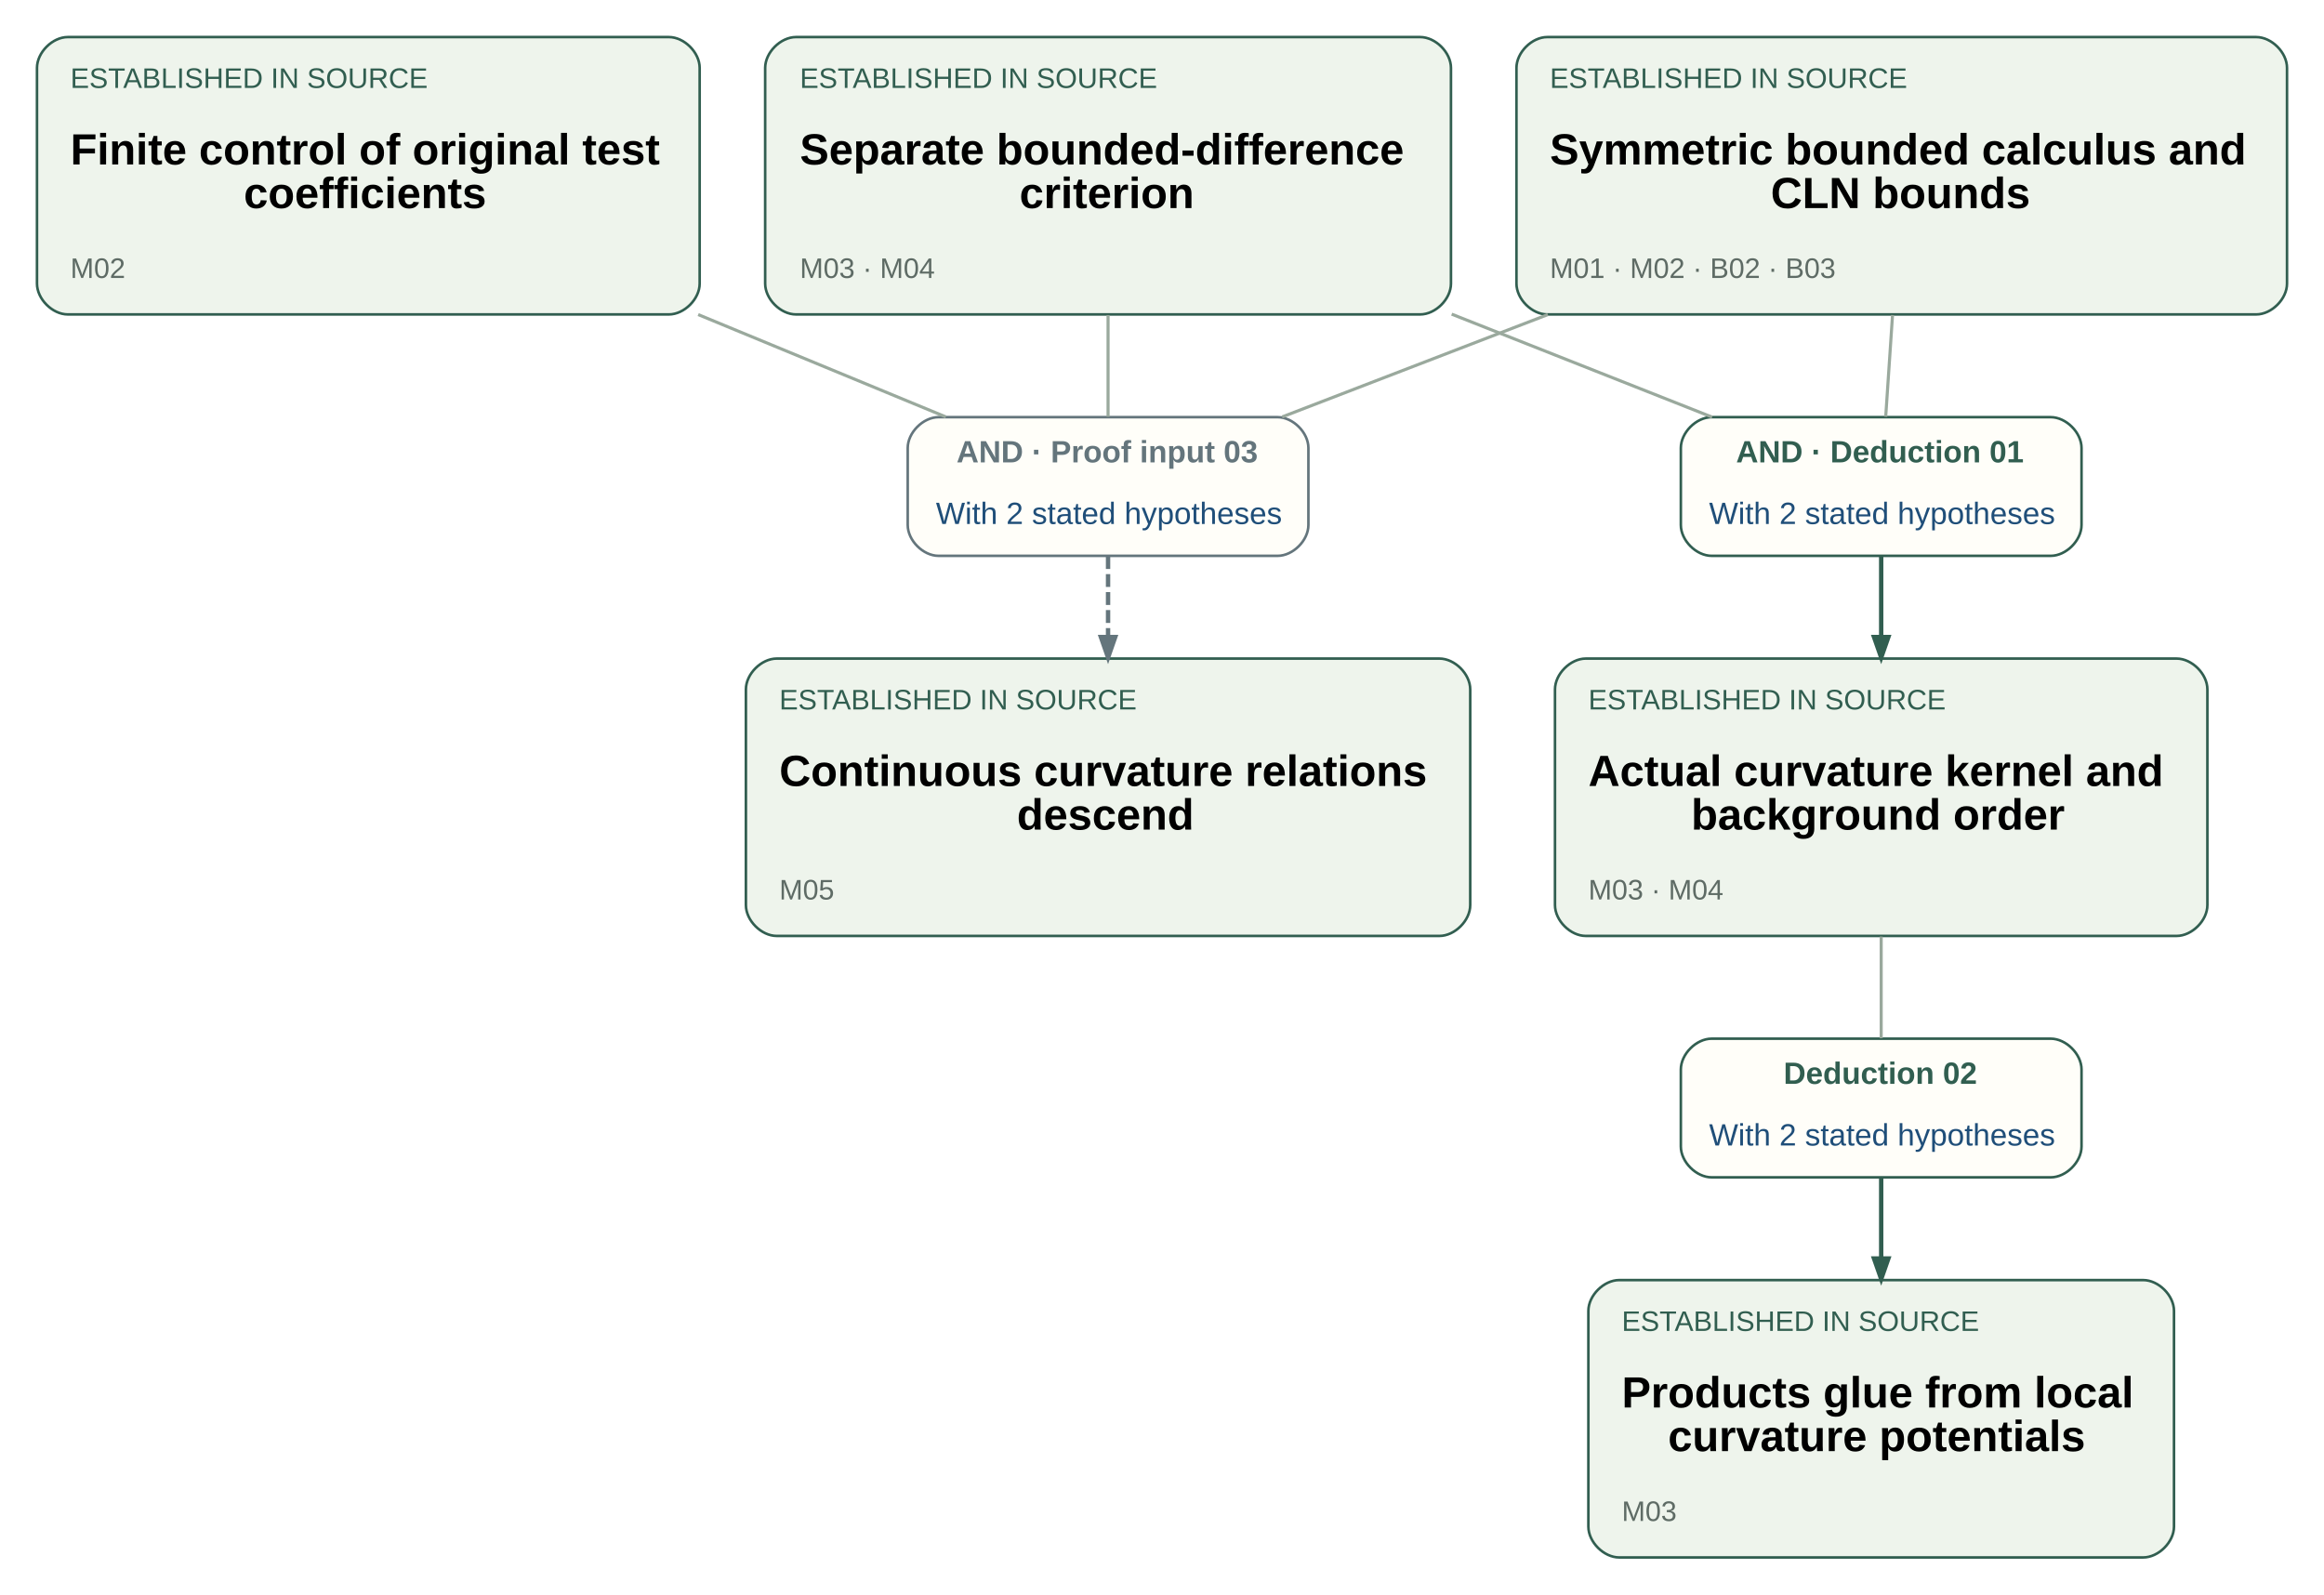
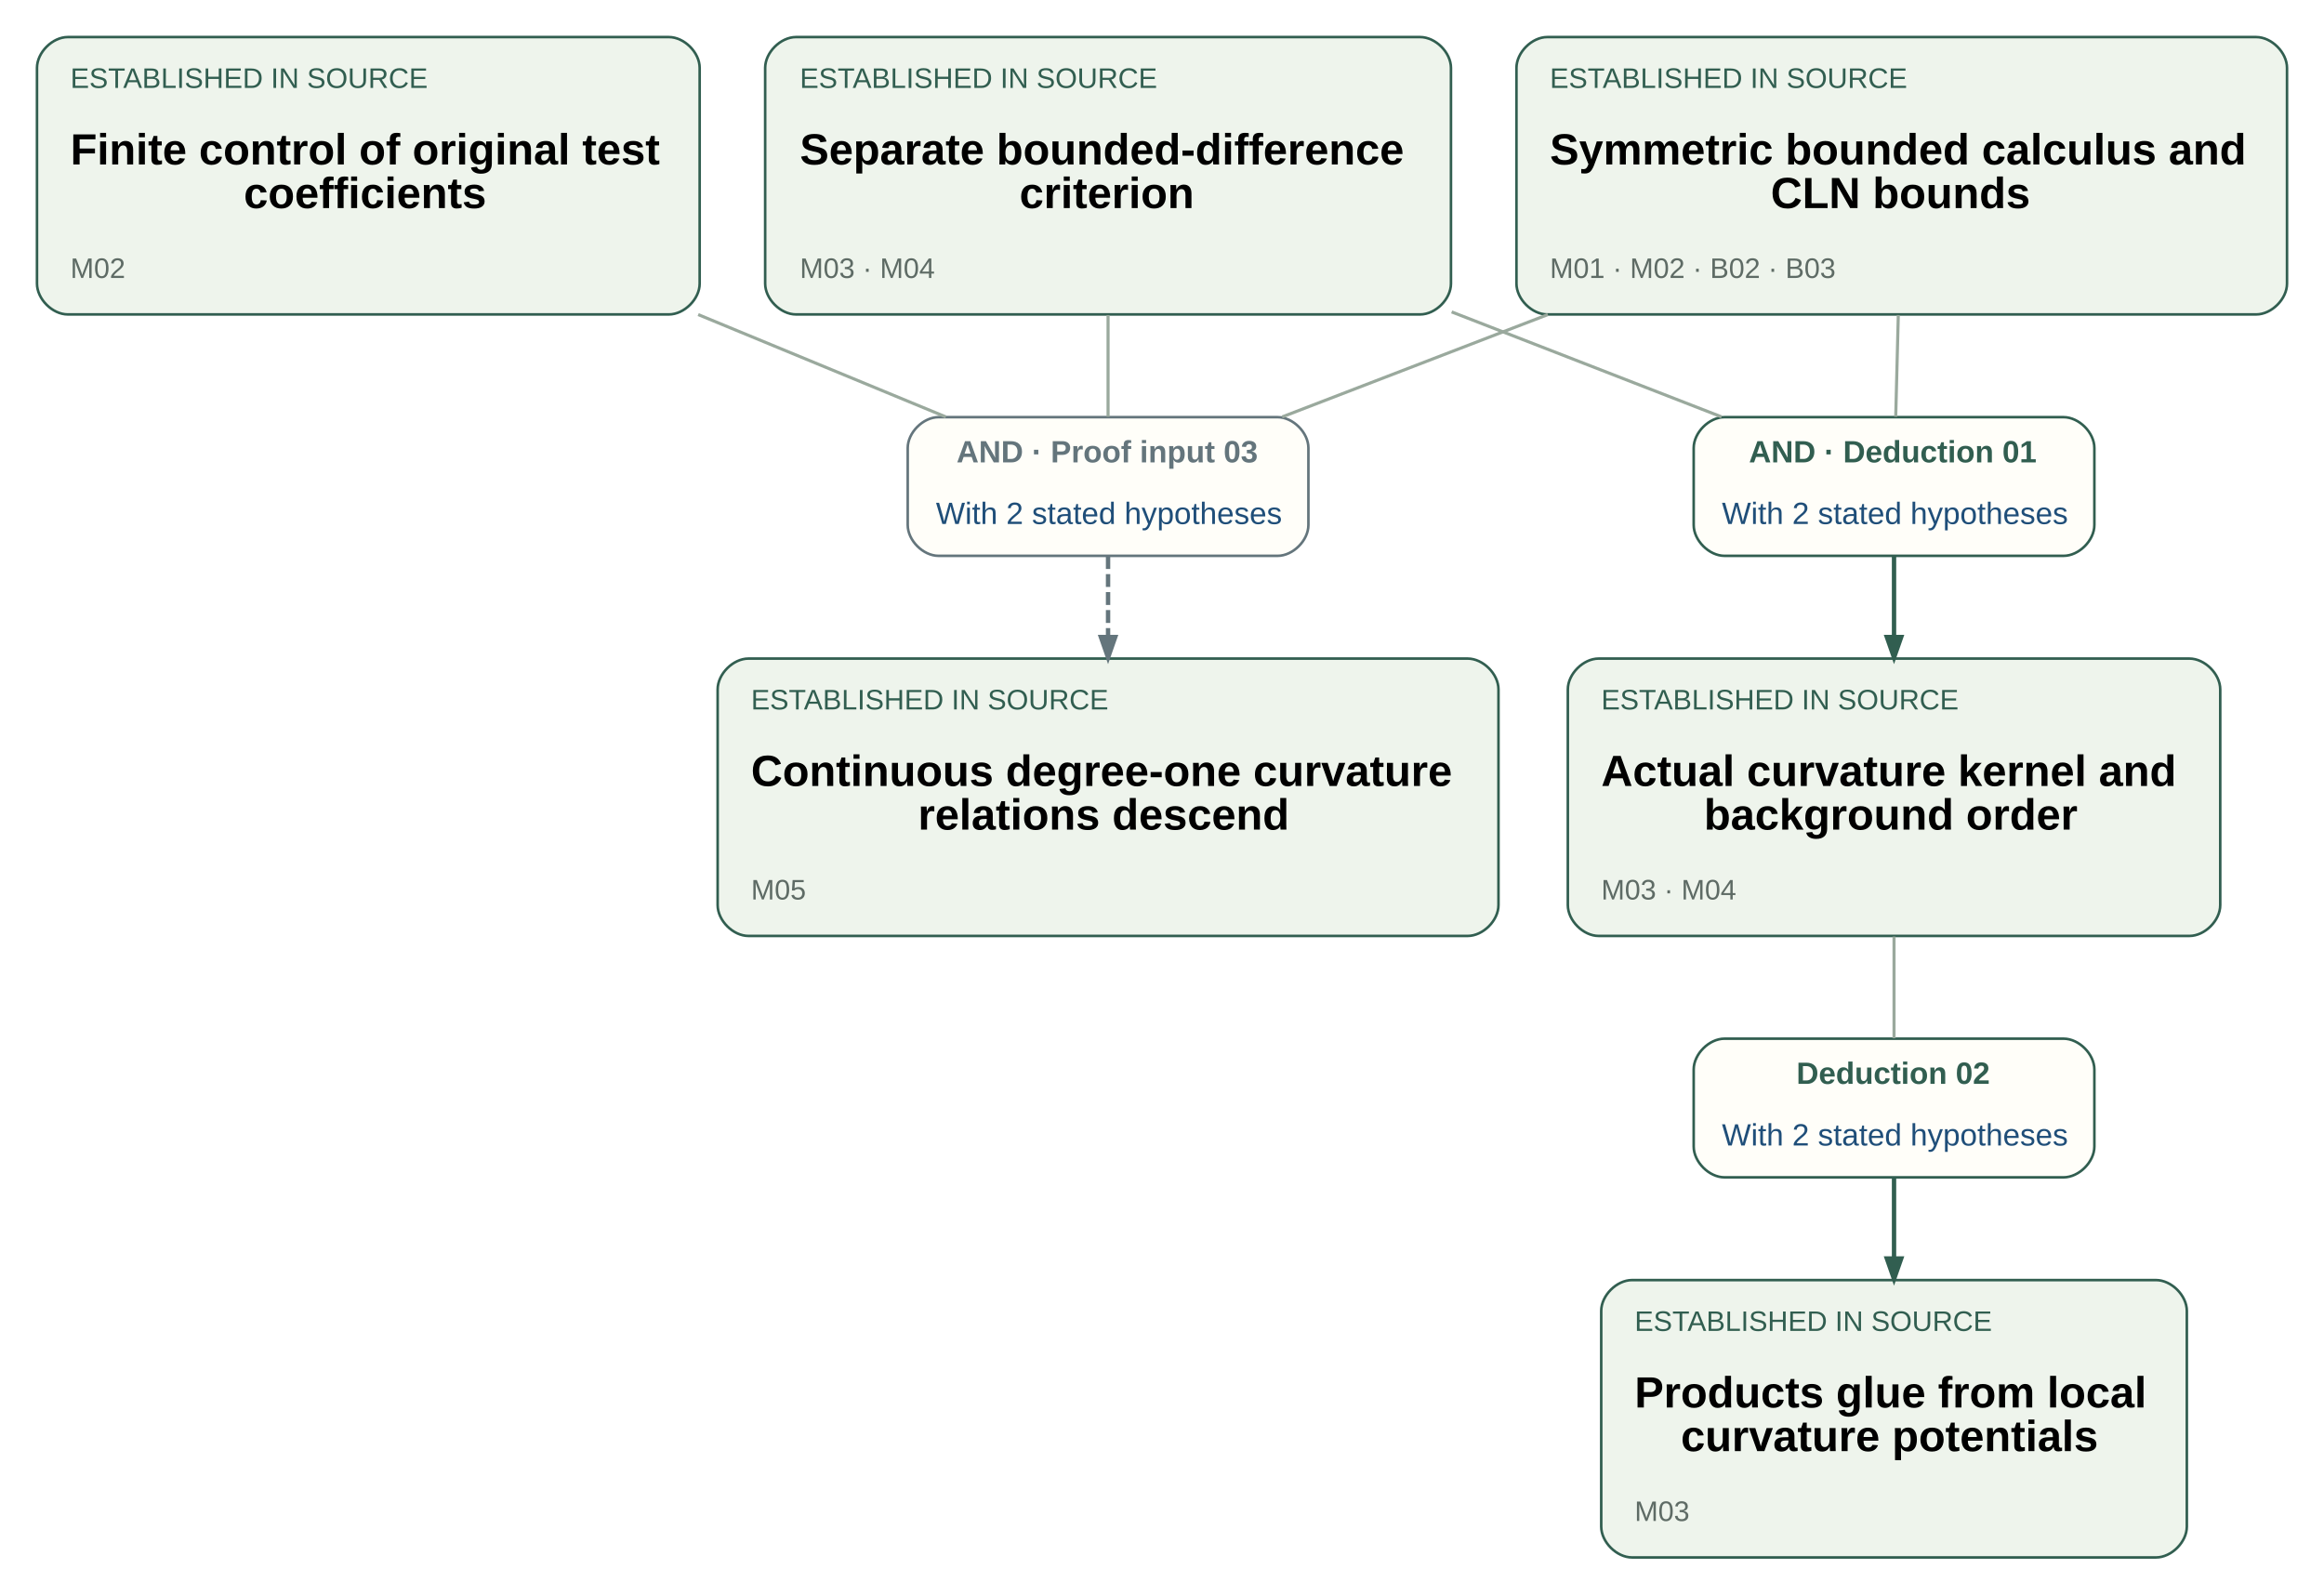
<svg xmlns="http://www.w3.org/2000/svg" xmlns:xlink="http://www.w3.org/1999/xlink" role="group" aria-label="Add the difference criterion to descend to curvature currents" width="905pt" height="621pt" viewBox="0.00 0.00 904.80 620.80">
  <g id="bounded-calculus-and-relative-capacity-core-curvature-panel--svg-bounded-calculus-and-relative-capacity-core-curvature-panel" class="graph" transform="scale(1 1) rotate(0) translate(14.4 606.4)">
    <g id="bounded-calculus-and-relative-capacity-core-curvature-panel--bounded-calculus-and-relative-capacity-core-curvature-panel-n-core-coefficient-control" class="node">
      <g id="bounded-calculus-and-relative-capacity-core-curvature-panel--a_bounded-calculus-and-relative-capacity-core-curvature-panel-n-core-coefficient-control">
        <a xlink:href="/math-research-atlas/projects/bedford-taylor/papers/bedford-taylor-products/#lem:finite-control" xlink:title="A positive current has Radon coefficient measures. On each compact original test presentation, one positive trace controls all coefficient variations and bounded Borel multiplication. Positivity and the estimate survive actual moment refinements, including rank drops.">
          <path fill="#eef4ec" stroke="#315e50" d="M246,-592C246,-592 12,-592 12,-592 6,-592 0,-586 0,-580 0,-580 0,-496 0,-496 0,-490 6,-484 12,-484 12,-484 246,-484 246,-484 252,-484 258,-490 258,-496 258,-496 258,-580 258,-580 258,-586 252,-592 246,-592" />
          <text text-anchor="start" x="13" y="-572.2" font-family="Arial" font-size="11.00" fill="#315e50">ESTABLISHED IN SOURCE</text>
          <text text-anchor="start" x="13" y="-542.4" font-family="Arial" font-weight="bold" font-size="17.00">Finite control of original test</text>
          <text text-anchor="start" x="80.5" y="-525.4" font-family="Arial" font-weight="bold" font-size="17.00">coefficients</text>
          <text text-anchor="start" x="13" y="-498.2" font-family="Arial" font-size="11.00" fill="#5e6b65">M02</text>
        </a>
      </g>
    </g>
    <g id="bounded-calculus-and-relative-capacity-core-curvature-panel--bounded-calculus-and-relative-capacity-core-curvature-panel-r-core-r9-continuous-relations" class="node">
      <g id="bounded-calculus-and-relative-capacity-core-curvature-panel--a_bounded-calculus-and-relative-capacity-core-curvature-panel-r-core-r9-continuous-relations">
        <a xlink:href="#logic-bounded-calculus-and-relative-capacity-core-r9-continuous-relations" xlink:title="Use finite presentations A = sum f_i D[g_i], with f_i continuous and g_i in C_b; equality and positivity are those of actual original currents. The mixed degree remains at most n; other curvature slots and the background are positive when positivity is asserted. Freeze the continuous coefficients on small neighborhoods. The bounded-difference criterion converts each positive frozen curvature combination into a classical psh potential, so first-order positivity transfers it to the background. Finite coefficient control makes the freezing error tend to zero. Transfer zero relations one slot at a time to obtain presentation independence; the same estimate proves positivity of the mixed operation.">
          <path fill="#fffef9" stroke="#64757c" d="M483,-444C483,-444 351,-444 351,-444 345,-444 339,-438 339,-432 339,-432 339,-402 339,-402 339,-396 345,-390 351,-390 351,-390 483,-390 483,-390 489,-390 495,-396 495,-402 495,-402 495,-432 495,-432 495,-438 489,-444 483,-444" />
          <text text-anchor="start" x="358" y="-426.4" font-family="Arial" font-weight="bold" font-size="12.00" fill="#64757c">AND · Proof input 03</text>
          <text text-anchor="start" x="350" y="-402.4" font-family="Arial" font-size="12.00" fill="#1f4e79">With 2 stated hypotheses</text>
        </a>
      </g>
    </g>
    <g id="bounded-calculus-and-relative-capacity-core-curvature-panel--bounded-calculus-and-relative-capacity-core-curvature-panel-input-core-r9-continuous-relations-core-coefficient-control" class="edge">
      <path fill="none" stroke="#9aa99d" stroke-width="1.2" d="M257.42,-483.94C290.87,-470.12 325.45,-455.83 353.84,-444.1" />
    </g>
    <g id="bounded-calculus-and-relative-capacity-core-curvature-panel--bounded-calculus-and-relative-capacity-core-curvature-panel-n-core-bounded-calculus" class="node">
      <g id="bounded-calculus-and-relative-capacity-core-curvature-panel--a_bounded-calculus-and-relative-capacity-core-curvature-panel-n-core-bounded-calculus">
        <a xlink:href="/math-research-atlas/projects/bedford-taylor/papers/bedford-taylor-products/#cor:full-calculus" xlink:title="Ordered products become symmetric in their potential slots, while retaining positivity, separate closedness, ordinary locality and weighted decreasing continuity. Relative CLN bounds control compact coefficient mass. This node does not yet assert that changing a potential while preserving its curvature leaves every background product unchanged.">
          <path fill="#eef4ec" stroke="#315e50" d="M864,-592C864,-592 588,-592 588,-592 582,-592 576,-586 576,-580 576,-580 576,-496 576,-496 576,-490 582,-484 588,-484 588,-484 864,-484 864,-484 870,-484 876,-490 876,-496 876,-496 876,-580 876,-580 876,-586 870,-592 864,-592" />
          <text text-anchor="start" x="589" y="-572.2" font-family="Arial" font-size="11.00" fill="#315e50">ESTABLISHED IN SOURCE</text>
          <text text-anchor="start" x="589" y="-542.4" font-family="Arial" font-weight="bold" font-size="17.00">Symmetric bounded calculus and</text>
          <text text-anchor="start" x="675" y="-525.4" font-family="Arial" font-weight="bold" font-size="17.00">CLN bounds</text>
          <text text-anchor="start" x="589" y="-498.2" font-family="Arial" font-size="11.00" fill="#5e6b65">M01 · M02 · B02 · B03</text>
        </a>
      </g>
    </g>
    <g id="bounded-calculus-and-relative-capacity-core-curvature-panel--bounded-calculus-and-relative-capacity-core-curvature-panel-r-core-r7-curvature-order" class="node">
      <g id="bounded-calculus-and-relative-capacity-core-curvature-panel--a_bounded-calculus-and-relative-capacity-core-curvature-panel-r-core-r7-curvature-order">
        <a xlink:href="#logic-bounded-calculus-and-relative-capacity-core-r7-curvature-order" xlink:title="Use actual bounded classical differences, rather than representatives modulo an almost-everywhere relation. For background order, u and v are bounded classical potentials and p &lt; n; a mixed replacement uses a positive closed mixed tail with total degree at most n. Positive D[u-v] makes the actual difference u-v classical psh by the separate criterion; first-order positivity then gives D((u-v)S) &gt;= 0. Equality follows in both orders, and symmetry moves any chosen slot to the front. For the kernel, apply the criterion to both signs: both are upper semicontinuous, hence the actual function is continuous; pointedness gives the converse.">
-           <path fill="#fffef9" stroke="#315e50" d="M784,-444C784,-444 652,-444 652,-444 646,-444 640,-438 640,-432 640,-432 640,-402 640,-402 640,-396 646,-390 652,-390 652,-390 784,-390 784,-390 790,-390 796,-396 796,-402 796,-402 796,-432 796,-432 796,-438 790,-444 784,-444" />
-           <text text-anchor="start" x="661.5" y="-426.4" font-family="Arial" font-weight="bold" font-size="12.00" fill="#315e50">AND · Deduction 01</text>
-           <text text-anchor="start" x="651" y="-402.4" font-family="Arial" font-size="12.00" fill="#1f4e79">With 2 stated hypotheses</text>
+           <path fill="#fffef9" stroke="#315e50" d="M789,-444C789,-444 657,-444 657,-444 651,-444 645,-438 645,-432 645,-432 645,-402 645,-402 645,-396 651,-390 657,-390 657,-390 789,-390 789,-390 795,-390 801,-396 801,-402 801,-402 801,-432 801,-432 801,-438 795,-444 789,-444" />
+           <text text-anchor="start" x="666.5" y="-426.4" font-family="Arial" font-weight="bold" font-size="12.00" fill="#315e50">AND · Deduction 01</text>
+           <text text-anchor="start" x="656" y="-402.4" font-family="Arial" font-size="12.00" fill="#1f4e79">With 2 stated hypotheses</text>
        </a>
      </g>
    </g>
    <g id="bounded-calculus-and-relative-capacity-core-curvature-panel--bounded-calculus-and-relative-capacity-core-curvature-panel-input-core-r7-curvature-order-core-bounded-calculus" class="edge">
-       <path fill="none" stroke="#9aa99d" stroke-width="1.2" d="M722.42,-483.77C721.5,-470.03 720.54,-455.84 719.76,-444.17" />
+       <path fill="none" stroke="#9aa99d" stroke-width="1.2" d="M724.66,-483.77C724.31,-470.03 723.95,-455.84 723.66,-444.17" />
    </g>
    <g id="bounded-calculus-and-relative-capacity-core-curvature-panel--bounded-calculus-and-relative-capacity-core-curvature-panel-input-core-r9-continuous-relations-core-bounded-calculus" class="edge">
      <path fill="none" stroke="#9aa99d" stroke-width="1.2" d="M588.22,-483.94C552.33,-470.12 515.22,-455.83 484.77,-444.1" />
    </g>
    <g id="bounded-calculus-and-relative-capacity-core-curvature-panel--bounded-calculus-and-relative-capacity-core-curvature-panel-n-core-difference-criterion" class="node">
      <g id="bounded-calculus-and-relative-capacity-core-curvature-panel--a_bounded-calculus-and-relative-capacity-core-curvature-panel-n-core-difference-criterion">
        <a xlink:href="/math-research-atlas/projects/bedford-taylor/papers/bedford-taylor-products/#thm:difference-criterion" xlink:title="For an actual function h locally expressible as a difference of bounded classical psh functions, D[h] is positive if and only if h itself is classical psh. This is a separately adopted analytic input, with curve order transfer and recovery of the actual upper-semicontinuous representative.">
          <path fill="#eef4ec" stroke="#315e50" d="M538.5,-592C538.5,-592 295.5,-592 295.5,-592 289.5,-592 283.5,-586 283.5,-580 283.5,-580 283.5,-496 283.5,-496 283.5,-490 289.5,-484 295.5,-484 295.5,-484 538.5,-484 538.5,-484 544.5,-484 550.5,-490 550.5,-496 550.5,-496 550.5,-580 550.5,-580 550.5,-586 544.5,-592 538.5,-592" />
          <text text-anchor="start" x="297" y="-572.2" font-family="Arial" font-size="11.00" fill="#315e50">ESTABLISHED IN SOURCE</text>
          <text text-anchor="start" x="297" y="-542.4" font-family="Arial" font-weight="bold" font-size="17.00">Separate bounded-difference</text>
          <text text-anchor="start" x="382.5" y="-525.4" font-family="Arial" font-weight="bold" font-size="17.00">criterion</text>
          <text text-anchor="start" x="297" y="-498.2" font-family="Arial" font-size="11.00" fill="#5e6b65">M03 · M04</text>
        </a>
      </g>
    </g>
    <g id="bounded-calculus-and-relative-capacity-core-curvature-panel--bounded-calculus-and-relative-capacity-core-curvature-panel-input-core-r7-curvature-order-core-difference-criterion" class="edge">
-       <path fill="none" stroke="#9aa99d" stroke-width="1.2" d="M550.78,-484.11C585.95,-470.21 622.35,-455.81 652.18,-444.02" />
+       <path fill="none" stroke="#9aa99d" stroke-width="1.2" d="M550.77,-484.98C587.12,-470.84 624.93,-456.14 655.84,-444.12" />
    </g>
    <g id="bounded-calculus-and-relative-capacity-core-curvature-panel--bounded-calculus-and-relative-capacity-core-curvature-panel-input-core-r9-continuous-relations-core-difference-criterion" class="edge">
      <path fill="none" stroke="#9aa99d" stroke-width="1.2" d="M417,-483.77C417,-470.03 417,-455.84 417,-444.17" />
    </g>
    <g id="bounded-calculus-and-relative-capacity-core-curvature-panel--bounded-calculus-and-relative-capacity-core-curvature-panel-n-core-curvature-invariance" class="node">
      <g id="bounded-calculus-and-relative-capacity-core-curvature-panel--a_bounded-calculus-and-relative-capacity-core-curvature-panel-n-core-curvature-invariance">
        <a xlink:href="/math-research-atlas/projects/bedford-taylor/papers/bedford-taylor-products/#thm:actual-kernel" xlink:title="The kernel on bounded classical differences consists of actual continuous functions whose two signs are classical psh. Curvature order D[u] &gt;= D[v] transfers to D(uS) &gt;= D(vS); equality therefore permits replacement of any potential slot by another with the same curvature.">
-           <path fill="#eef4ec" stroke="#315e50" d="M833,-350C833,-350 603,-350 603,-350 597,-350 591,-344 591,-338 591,-338 591,-254 591,-254 591,-248 597,-242 603,-242 603,-242 833,-242 833,-242 839,-242 845,-248 845,-254 845,-254 845,-338 845,-338 845,-344 839,-350 833,-350" />
-           <text text-anchor="start" x="604" y="-330.2" font-family="Arial" font-size="11.00" fill="#315e50">ESTABLISHED IN SOURCE</text>
-           <text text-anchor="start" x="604" y="-300.4" font-family="Arial" font-weight="bold" font-size="17.00">Actual curvature kernel and</text>
-           <text text-anchor="start" x="644" y="-283.4" font-family="Arial" font-weight="bold" font-size="17.00">background order</text>
-           <text text-anchor="start" x="604" y="-256.2" font-family="Arial" font-size="11.00" fill="#5e6b65">M03 · M04</text>
+           <path fill="#eef4ec" stroke="#315e50" d="M838,-350C838,-350 608,-350 608,-350 602,-350 596,-344 596,-338 596,-338 596,-254 596,-254 596,-248 602,-242 608,-242 608,-242 838,-242 838,-242 844,-242 850,-248 850,-254 850,-254 850,-338 850,-338 850,-344 844,-350 838,-350" />
+           <text text-anchor="start" x="609" y="-330.2" font-family="Arial" font-size="11.00" fill="#315e50">ESTABLISHED IN SOURCE</text>
+           <text text-anchor="start" x="609" y="-300.4" font-family="Arial" font-weight="bold" font-size="17.00">Actual curvature kernel and</text>
+           <text text-anchor="start" x="649" y="-283.4" font-family="Arial" font-weight="bold" font-size="17.00">background order</text>
+           <text text-anchor="start" x="609" y="-256.2" font-family="Arial" font-size="11.00" fill="#5e6b65">M03 · M04</text>
        </a>
      </g>
    </g>
    <g id="bounded-calculus-and-relative-capacity-core-curvature-panel--bounded-calculus-and-relative-capacity-core-curvature-panel-r-core-r8-curvature-gluing" class="node">
      <g id="bounded-calculus-and-relative-capacity-core-curvature-panel--a_bounded-calculus-and-relative-capacity-core-curvature-panel-r-core-r8-curvature-gluing">
        <a xlink:href="#logic-bounded-calculus-and-relative-capacity-core-r8-curvature-gluing" xlink:title="Each input current locally has a potential a_i in C_b with alpha_i = D[a_i]; the chosen background is fixed and k &lt;= q. On overlaps, the two local potentials represent the same actual curvature current. Replace the local potentials one slot at a time on each overlap. Background invariance identifies the mixed currents, and the sheaf property of currents glues them uniquely. Positivity, symmetry and separate closedness pass from the local bounded products.">
-           <path fill="#fffef9" stroke="#315e50" d="M784,-202C784,-202 652,-202 652,-202 646,-202 640,-196 640,-190 640,-190 640,-160 640,-160 640,-154 646,-148 652,-148 652,-148 784,-148 784,-148 790,-148 796,-154 796,-160 796,-160 796,-190 796,-190 796,-196 790,-202 784,-202" />
-           <text text-anchor="start" x="680" y="-184.4" font-family="Arial" font-weight="bold" font-size="12.00" fill="#315e50">Deduction 02</text>
-           <text text-anchor="start" x="651" y="-160.4" font-family="Arial" font-size="12.00" fill="#1f4e79">With 2 stated hypotheses</text>
+           <path fill="#fffef9" stroke="#315e50" d="M789,-202C789,-202 657,-202 657,-202 651,-202 645,-196 645,-190 645,-190 645,-160 645,-160 645,-154 651,-148 657,-148 657,-148 789,-148 789,-148 795,-148 801,-154 801,-160 801,-160 801,-190 801,-190 801,-196 795,-202 789,-202" />
+           <text text-anchor="start" x="685" y="-184.4" font-family="Arial" font-weight="bold" font-size="12.00" fill="#315e50">Deduction 02</text>
+           <text text-anchor="start" x="656" y="-160.4" font-family="Arial" font-size="12.00" fill="#1f4e79">With 2 stated hypotheses</text>
        </a>
      </g>
    </g>
    <g id="bounded-calculus-and-relative-capacity-core-curvature-panel--bounded-calculus-and-relative-capacity-core-curvature-panel-input-core-r8-curvature-gluing-core-curvature-invariance" class="edge">
-       <path fill="none" stroke="#9aa99d" stroke-width="1.2" d="M718,-241.77C718,-228.03 718,-213.84 718,-202.17" />
+       <path fill="none" stroke="#9aa99d" stroke-width="1.2" d="M723,-241.77C723,-228.03 723,-213.84 723,-202.17" />
    </g>
    <g id="bounded-calculus-and-relative-capacity-core-curvature-panel--bounded-calculus-and-relative-capacity-core-curvature-panel-n-core-potential-gluing" class="node">
      <g id="bounded-calculus-and-relative-capacity-core-curvature-panel--a_bounded-calculus-and-relative-capacity-core-curvature-panel-n-core-potential-gluing">
        <a xlink:href="/math-research-atlas/projects/bedford-taylor/papers/bedford-taylor-products/#cor:potential-current-products" xlink:title="When each curvature current locally has a bounded classical potential, the local mixed products agree on overlaps. They define a unique positive, separately closed, symmetric product of those curvature currents and the chosen background.">
-           <path fill="#eef4ec" stroke="#315e50" d="M820,-108C820,-108 616,-108 616,-108 610,-108 604,-102 604,-96 604,-96 604,-12 604,-12 604,-6 610,0 616,0 616,0 820,0 820,0 826,0 832,-6 832,-12 832,-12 832,-96 832,-96 832,-102 826,-108 820,-108" />
-           <text text-anchor="start" x="617" y="-88.2" font-family="Arial" font-size="11.00" fill="#315e50">ESTABLISHED IN SOURCE</text>
-           <text text-anchor="start" x="617" y="-58.4" font-family="Arial" font-weight="bold" font-size="17.00">Products glue from local</text>
-           <text text-anchor="start" x="635" y="-41.4" font-family="Arial" font-weight="bold" font-size="17.00">curvature potentials</text>
-           <text text-anchor="start" x="617" y="-14.2" font-family="Arial" font-size="11.00" fill="#5e6b65">M03</text>
+           <path fill="#eef4ec" stroke="#315e50" d="M825,-108C825,-108 621,-108 621,-108 615,-108 609,-102 609,-96 609,-96 609,-12 609,-12 609,-6 615,0 621,0 621,0 825,0 825,0 831,0 837,-6 837,-12 837,-12 837,-96 837,-96 837,-102 831,-108 825,-108" />
+           <text text-anchor="start" x="622" y="-88.2" font-family="Arial" font-size="11.00" fill="#315e50">ESTABLISHED IN SOURCE</text>
+           <text text-anchor="start" x="622" y="-58.4" font-family="Arial" font-weight="bold" font-size="17.00">Products glue from local</text>
+           <text text-anchor="start" x="640" y="-41.4" font-family="Arial" font-weight="bold" font-size="17.00">curvature potentials</text>
+           <text text-anchor="start" x="622" y="-14.2" font-family="Arial" font-size="11.00" fill="#5e6b65">M03</text>
        </a>
      </g>
    </g>
    <g id="bounded-calculus-and-relative-capacity-core-curvature-panel--bounded-calculus-and-relative-capacity-core-curvature-panel-n-core-continuous-module" class="node">
      <g id="bounded-calculus-and-relative-capacity-core-curvature-panel--a_bounded-calculus-and-relative-capacity-core-curvature-panel-n-core-continuous-module">
        <a xlink:href="/math-research-atlas/projects/bedford-taylor/papers/bedford-taylor-products/#thm:continuous-relations" xlink:title="Finite continuous-coefficient relations between degree-one curvature currents remain relations after inserting a fixed positive closed background. Applying this one slot at a time gives a well-defined positive symmetric mixed operation on the continuous curvature module.">
-           <path fill="#eef4ec" stroke="#315e50" d="M546,-350C546,-350 288,-350 288,-350 282,-350 276,-344 276,-338 276,-338 276,-254 276,-254 276,-248 282,-242 288,-242 288,-242 546,-242 546,-242 552,-242 558,-248 558,-254 558,-254 558,-338 558,-338 558,-344 552,-350 546,-350" />
-           <text text-anchor="start" x="289" y="-330.2" font-family="Arial" font-size="11.00" fill="#315e50">ESTABLISHED IN SOURCE</text>
-           <text text-anchor="start" x="289" y="-300.4" font-family="Arial" font-weight="bold" font-size="17.00">Continuous curvature relations</text>
-           <text text-anchor="start" x="381.5" y="-283.4" font-family="Arial" font-weight="bold" font-size="17.00">descend</text>
-           <text text-anchor="start" x="289" y="-256.2" font-family="Arial" font-size="11.00" fill="#5e6b65">M05</text>
+           <path fill="#eef4ec" stroke="#315e50" d="M557,-350C557,-350 277,-350 277,-350 271,-350 265,-344 265,-338 265,-338 265,-254 265,-254 265,-248 271,-242 277,-242 277,-242 557,-242 557,-242 563,-242 569,-248 569,-254 569,-254 569,-338 569,-338 569,-344 563,-350 557,-350" />
+           <text text-anchor="start" x="278" y="-330.2" font-family="Arial" font-size="11.00" fill="#315e50">ESTABLISHED IN SOURCE</text>
+           <text text-anchor="start" x="278" y="-300.4" font-family="Arial" font-weight="bold" font-size="17.00">Continuous degree-one curvature</text>
+           <text text-anchor="start" x="343" y="-283.4" font-family="Arial" font-weight="bold" font-size="17.00">relations descend</text>
+           <text text-anchor="start" x="278" y="-256.2" font-family="Arial" font-size="11.00" fill="#5e6b65">M05</text>
        </a>
      </g>
    </g>
    <g id="bounded-calculus-and-relative-capacity-core-curvature-panel--bounded-calculus-and-relative-capacity-core-curvature-panel-output-core-r7-curvature-order" class="edge">
-       <path fill="none" stroke="#315e50" stroke-width="1.7" d="M718,-389.88C718,-380.53 718,-369.54 718,-358.46" />
-       <polygon fill="#315e50" stroke="#315e50" stroke-width="1.7" points="720.8,-358.4 718,-350.4 715.2,-358.4 720.8,-358.4" />
+       <path fill="none" stroke="#315e50" stroke-width="1.7" d="M723,-389.88C723,-380.53 723,-369.54 723,-358.46" />
+       <polygon fill="#315e50" stroke="#315e50" stroke-width="1.7" points="725.8,-358.4 723,-350.4 720.2,-358.4 725.8,-358.4" />
    </g>
    <g id="bounded-calculus-and-relative-capacity-core-curvature-panel--bounded-calculus-and-relative-capacity-core-curvature-panel-output-core-r8-curvature-gluing" class="edge">
-       <path fill="none" stroke="#315e50" stroke-width="1.7" d="M718,-147.88C718,-138.53 718,-127.54 718,-116.46" />
-       <polygon fill="#315e50" stroke="#315e50" stroke-width="1.7" points="720.8,-116.4 718,-108.4 715.2,-116.4 720.8,-116.4" />
+       <path fill="none" stroke="#315e50" stroke-width="1.7" d="M723,-147.88C723,-138.53 723,-127.54 723,-116.46" />
+       <polygon fill="#315e50" stroke="#315e50" stroke-width="1.7" points="725.8,-116.4 723,-108.4 720.2,-116.4 725.8,-116.4" />
    </g>
    <g id="bounded-calculus-and-relative-capacity-core-curvature-panel--bounded-calculus-and-relative-capacity-core-curvature-panel-output-core-r9-continuous-relations" class="edge">
      <path fill="none" stroke="#64757c" stroke-width="1.7" stroke-dasharray="5,2" d="M417,-389.88C417,-380.53 417,-369.54 417,-358.46" />
      <polygon fill="#64757c" stroke="#64757c" stroke-width="1.7" points="419.8,-358.4 417,-350.4 414.2,-358.4 419.8,-358.4" />
    </g>
  </g>
</svg>
